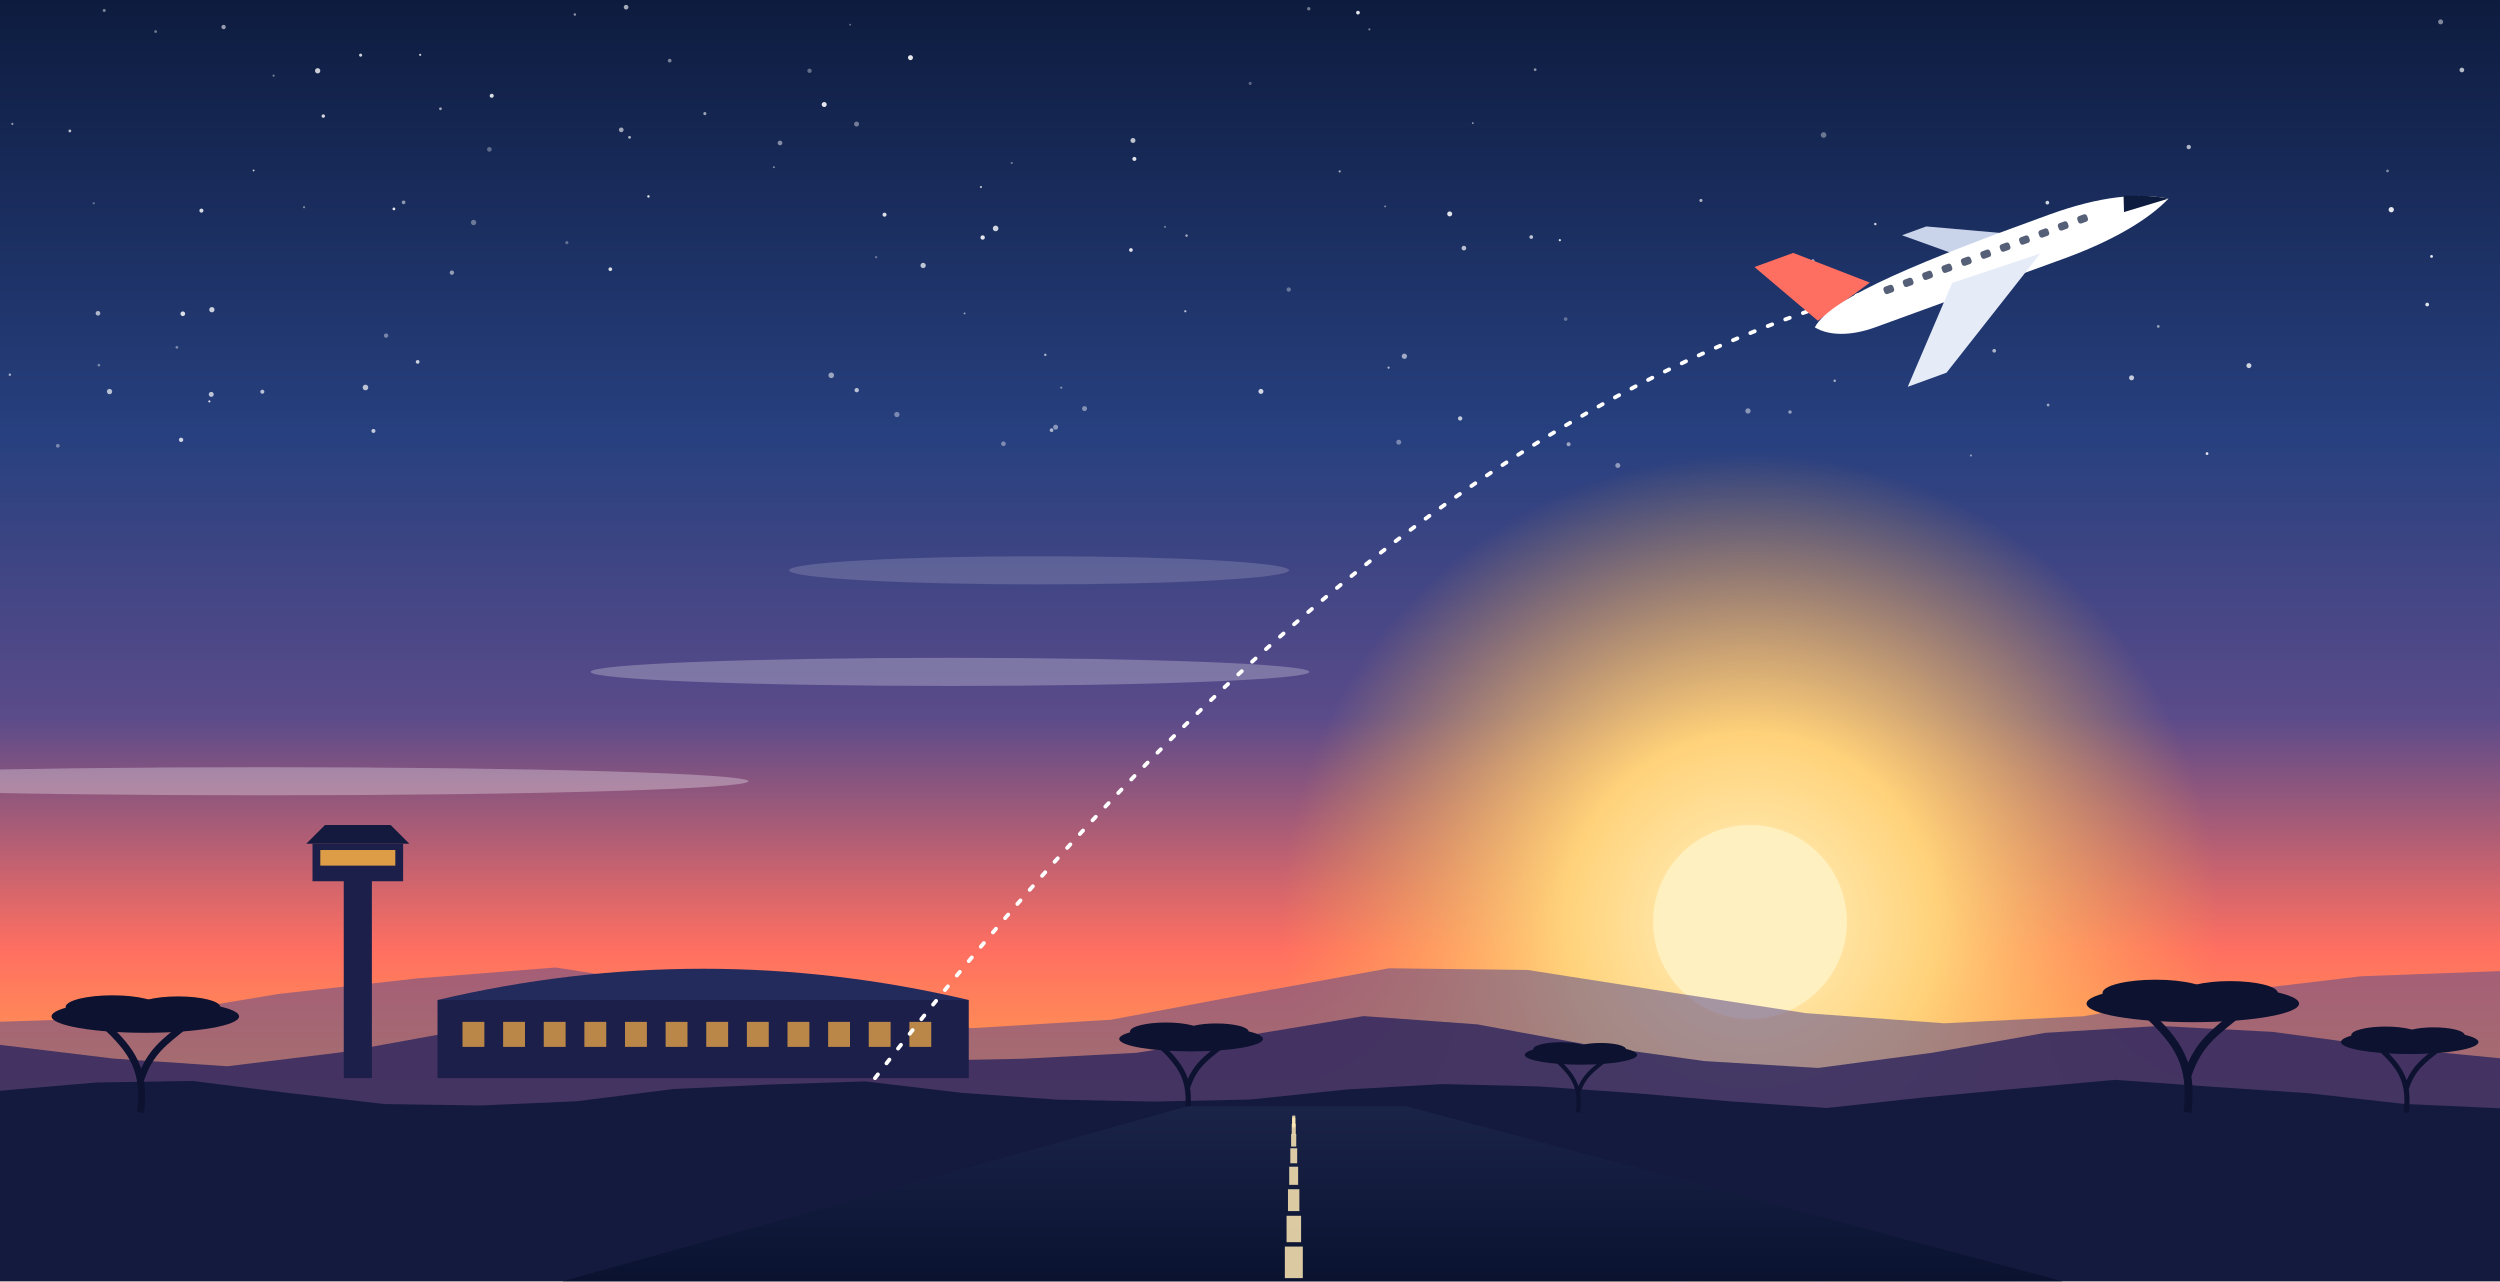
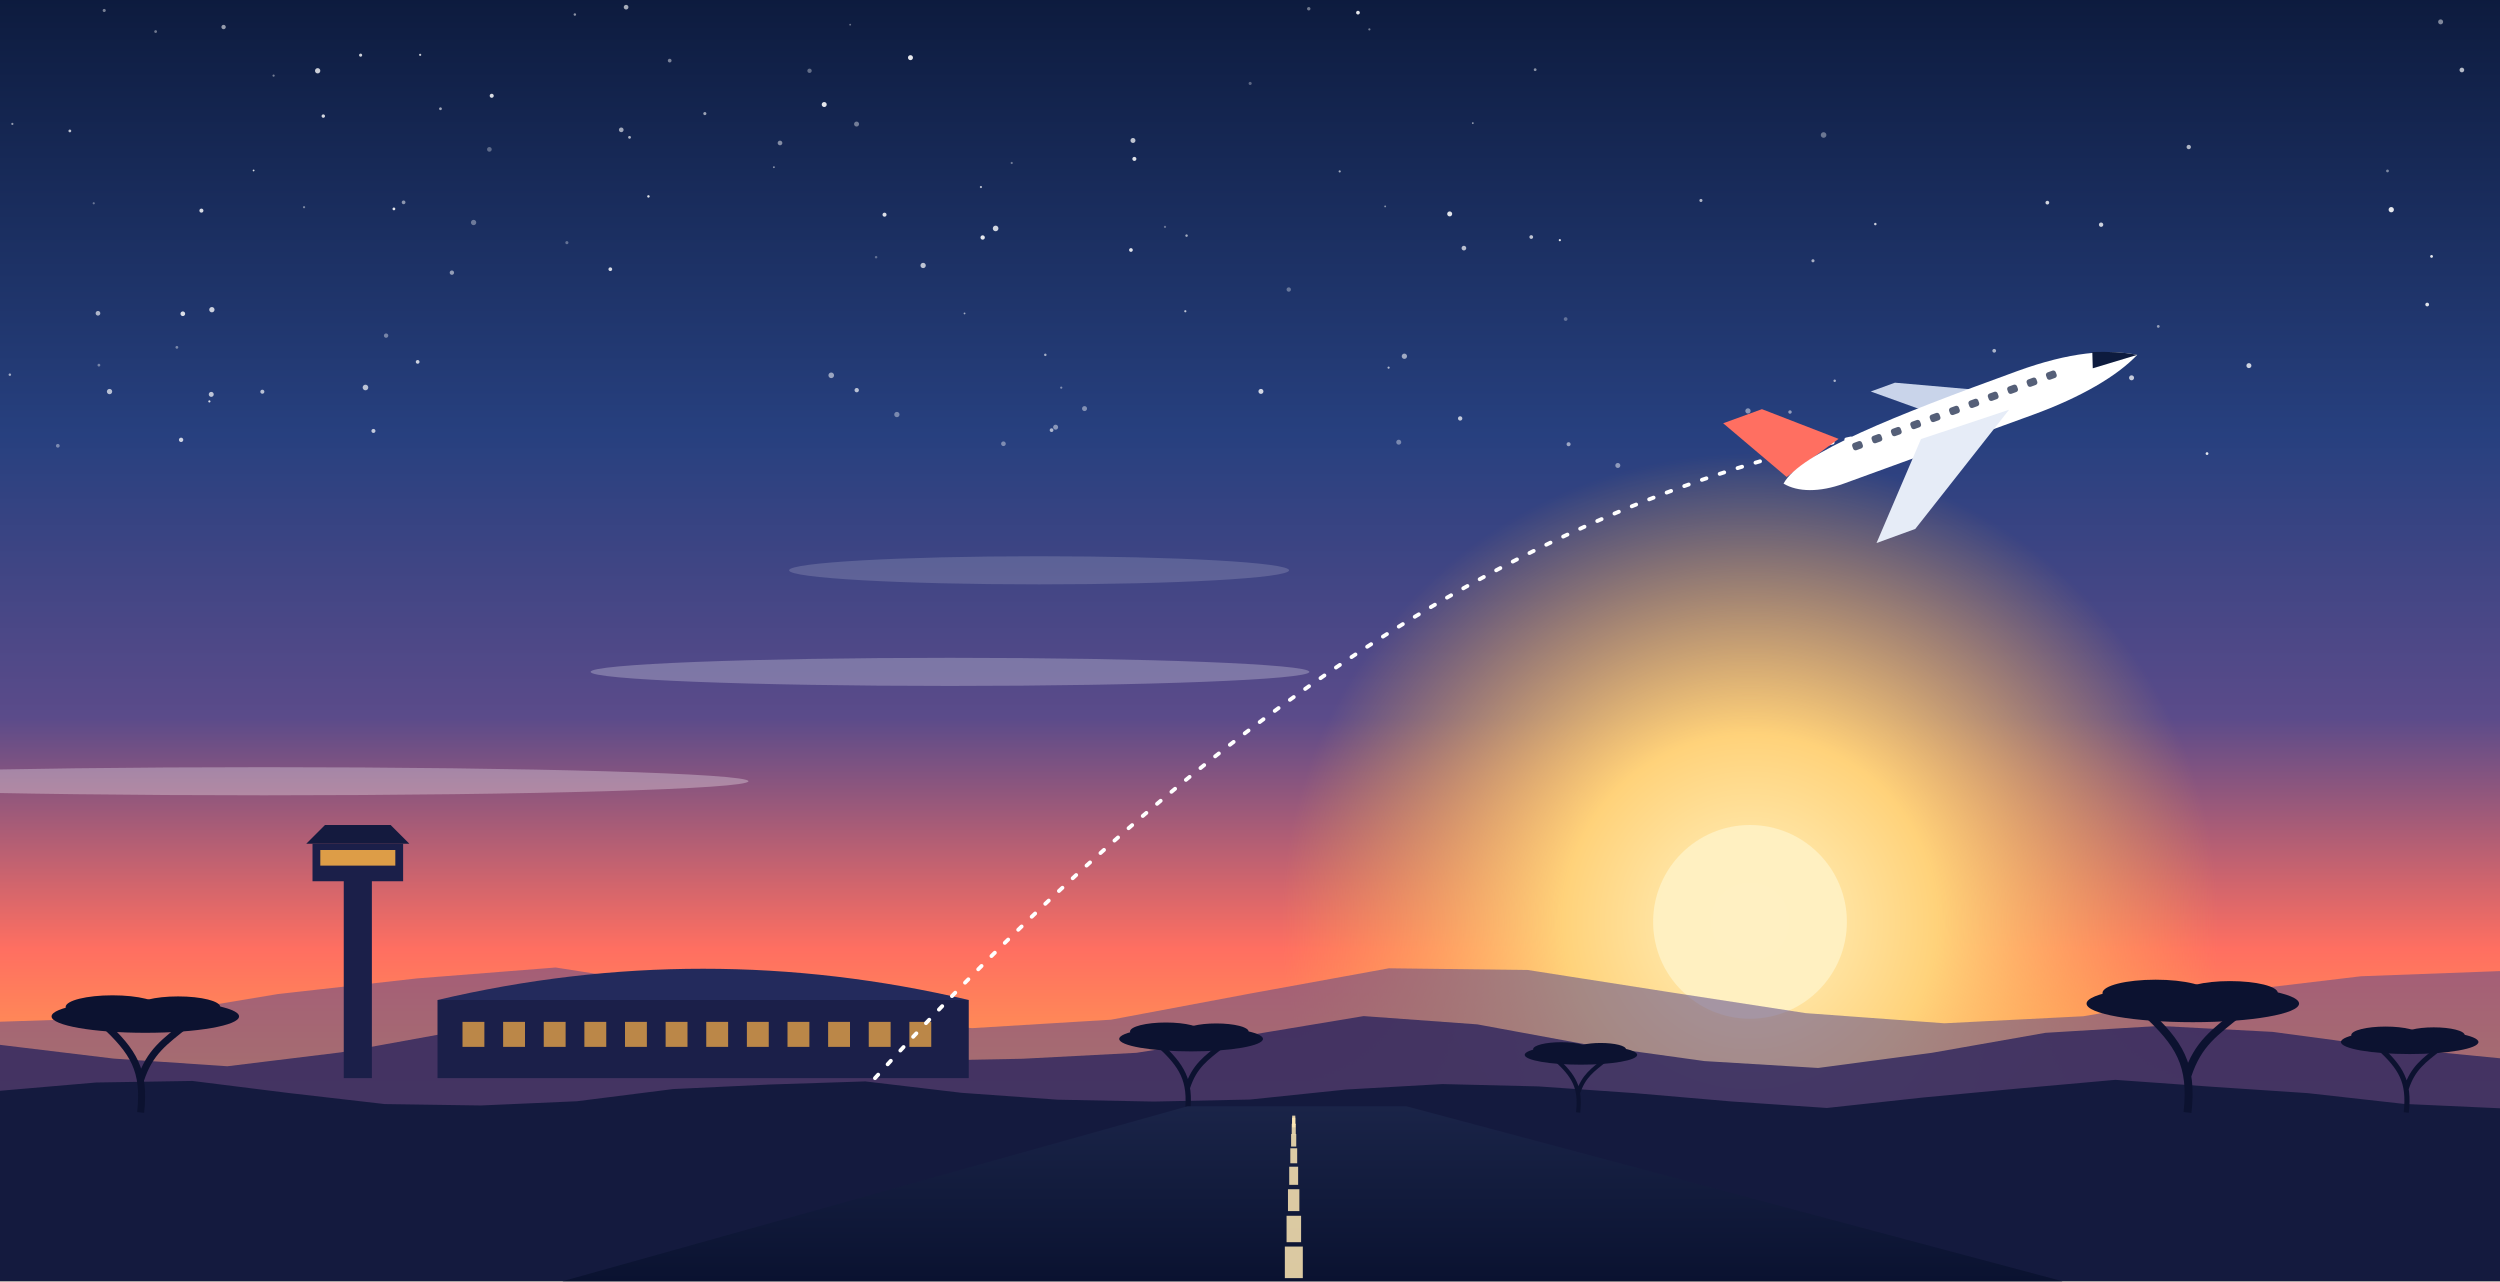
<svg xmlns="http://www.w3.org/2000/svg" viewBox="0 0 1600 820" role="img" preserveAspectRatio="xMidYMid slice">
  <defs>
    <linearGradient id="sky" x1="0" y1="0" x2="0" y2="1">
      <stop offset="0%" stop-color="#0d1b3e" />
      <stop offset="34%" stop-color="#27407f" />
      <stop offset="56%" stop-color="#5b4b8a" />
      <stop offset="74%" stop-color="#ff6f61" />
      <stop offset="90%" stop-color="#ffb347" />
      <stop offset="100%" stop-color="#ffd98a" />
    </linearGradient>
    <radialGradient id="sun" cx="50%" cy="50%" r="50%">
      <stop offset="0%" stop-color="#fff3c4" />
      <stop offset="40%" stop-color="#ffd27a" />
      <stop offset="100%" stop-color="#ffb347" stop-opacity="0" />
    </radialGradient>
    <linearGradient id="runway" x1="0" y1="0" x2="0" y2="1">
      <stop offset="0%" stop-color="#1a2448" />
      <stop offset="100%" stop-color="#0a1230" />
    </linearGradient>
  </defs>
  <rect x="0.0" y="0.0" width="1600.0" height="820.0" fill="url(#sky)" />
  <circle cx="518.1" cy="45.3" r="1.4" fill="#fff" opacity="0.34" />
  <circle cx="857.4" cy="109.7" r="0.7" fill="#fff" opacity="0.60" />
  <circle cx="60.0" cy="130.1" r="0.7" fill="#fff" opacity="0.35" />
  <circle cx="679.2" cy="248.1" r="0.7" fill="#fff" opacity="0.43" />
  <circle cx="1003.9" cy="284.3" r="1.3" fill="#fff" opacity="0.54" />
  <circle cx="1562.0" cy="14.0" r="1.6" fill="#fff" opacity="0.47" />
  <circle cx="230.8" cy="35.3" r="1.0" fill="#fff" opacity="0.79" />
  <circle cx="289.2" cy="174.5" r="1.4" fill="#fff" opacity="0.52" />
  <circle cx="876.4" cy="18.8" r="0.7" fill="#fff" opacity="0.42" />
  <circle cx="1088.6" cy="128.3" r="1.0" fill="#fff" opacity="0.65" />
  <circle cx="725.1" cy="89.9" r="1.6" fill="#fff" opacity="0.72" />
  <circle cx="390.6" cy="172.3" r="1.2" fill="#fff" opacity="0.83" />
  <circle cx="1167.1" cy="86.4" r="1.8" fill="#fff" opacity="0.37" />
  <circle cx="669.0" cy="227.1" r="0.8" fill="#fff" opacity="0.59" />
  <circle cx="62.7" cy="200.5" r="1.5" fill="#fff" opacity="0.64" />
  <circle cx="1400.8" cy="94.1" r="1.4" fill="#fff" opacity="0.66" />
  <circle cx="927.8" cy="136.9" r="1.6" fill="#fff" opacity="0.87" />
  <circle cx="758.6" cy="199.2" r="0.7" fill="#fff" opacity="0.72" />
  <circle cx="1035.4" cy="297.9" r="1.6" fill="#fff" opacity="0.47" />
  <circle cx="617.3" cy="200.6" r="0.6" fill="#fff" opacity="0.58" />
  <circle cx="268.9" cy="35.1" r="0.7" fill="#fff" opacity="0.76" />
  <circle cx="206.9" cy="74.3" r="1.1" fill="#fff" opacity="0.82" />
  <circle cx="128.9" cy="134.8" r="1.3" fill="#fff" opacity="0.83" />
  <circle cx="1310.8" cy="259.2" r="0.9" fill="#fff" opacity="0.55" />
  <circle cx="574.0" cy="265.3" r="1.7" fill="#fff" opacity="0.39" />
  <circle cx="281.9" cy="69.6" r="0.9" fill="#fff" opacity="0.59" />
  <circle cx="942.6" cy="78.8" r="0.6" fill="#fff" opacity="0.55" />
  <circle cx="590.8" cy="169.9" r="1.7" fill="#fff" opacity="0.71" />
  <circle cx="824.8" cy="185.3" r="1.4" fill="#fff" opacity="0.33" />
  <circle cx="1439.3" cy="234.0" r="1.6" fill="#fff" opacity="0.78" />
  <circle cx="627.8" cy="119.7" r="0.7" fill="#fff" opacity="0.68" />
  <circle cx="99.6" cy="20.2" r="0.9" fill="#fff" opacity="0.40" />
  <circle cx="544.1" cy="15.8" r="0.6" fill="#fff" opacity="0.39" />
  <circle cx="162.3" cy="109.1" r="0.6" fill="#fff" opacity="0.82" />
  <circle cx="982.5" cy="44.6" r="0.9" fill="#fff" opacity="0.51" />
  <circle cx="582.7" cy="36.9" r="1.6" fill="#fff" opacity="0.90" />
  <circle cx="745.6" cy="145.2" r="0.7" fill="#fff" opacity="0.36" />
  <circle cx="548.2" cy="79.4" r="1.6" fill="#fff" opacity="0.40" />
  <circle cx="37.0" cy="285.3" r="1.2" fill="#fff" opacity="0.39" />
  <circle cx="869.1" cy="8.1" r="1.2" fill="#fff" opacity="0.89" />
  <circle cx="1381.3" cy="208.9" r="0.9" fill="#fff" opacity="0.52" />
  <circle cx="267.3" cy="231.6" r="1.2" fill="#fff" opacity="0.77" />
  <circle cx="527.5" cy="66.9" r="1.6" fill="#fff" opacity="0.89" />
  <circle cx="1364.2" cy="241.8" r="1.6" fill="#fff" opacity="0.74" />
  <circle cx="362.8" cy="155.3" r="1.0" fill="#fff" opacity="0.32" />
  <circle cx="44.7" cy="83.8" r="0.9" fill="#fff" opacity="0.72" />
  <circle cx="1530.4" cy="134.2" r="1.7" fill="#fff" opacity="0.89" />
  <circle cx="1528.0" cy="109.4" r="0.9" fill="#fff" opacity="0.44" />
  <circle cx="314.7" cy="61.3" r="1.3" fill="#fff" opacity="0.84" />
  <circle cx="1344.7" cy="143.8" r="1.4" fill="#fff" opacity="0.78" />
  <circle cx="135.6" cy="198.2" r="1.7" fill="#fff" opacity="0.77" />
  <circle cx="1200.2" cy="143.4" r="0.8" fill="#fff" opacity="0.77" />
  <circle cx="532.0" cy="240.2" r="1.8" fill="#fff" opacity="0.54" />
  <circle cx="642.2" cy="284.0" r="1.5" fill="#fff" opacity="0.40" />
  <circle cx="203.3" cy="45.3" r="1.7" fill="#fff" opacity="0.78" />
  <circle cx="233.9" cy="248.0" r="1.8" fill="#fff" opacity="0.69" />
  <circle cx="560.7" cy="164.6" r="0.8" fill="#fff" opacity="0.31" />
  <circle cx="1553.4" cy="194.9" r="1.2" fill="#fff" opacity="0.86" />
  <circle cx="694.1" cy="261.5" r="1.6" fill="#fff" opacity="0.43" />
  <circle cx="402.9" cy="87.9" r="0.9" fill="#fff" opacity="0.65" />
  <circle cx="415.0" cy="125.7" r="0.8" fill="#fff" opacity="0.85" />
  <circle cx="566.1" cy="137.4" r="1.3" fill="#fff" opacity="0.84" />
  <circle cx="673.0" cy="275.3" r="1.2" fill="#fff" opacity="0.62" />
  <circle cx="837.6" cy="5.6" r="1.1" fill="#fff" opacity="0.41" />
  <circle cx="6.3" cy="239.8" r="0.8" fill="#fff" opacity="0.58" />
  <circle cx="1160.3" cy="166.9" r="1.0" fill="#fff" opacity="0.61" />
  <circle cx="888.7" cy="235.3" r="0.7" fill="#fff" opacity="0.64" />
  <circle cx="397.6" cy="83.1" r="1.5" fill="#fff" opacity="0.60" />
  <circle cx="898.8" cy="228.0" r="1.7" fill="#fff" opacity="0.57" />
  <circle cx="980.0" cy="151.7" r="1.2" fill="#fff" opacity="0.72" />
  <circle cx="723.8" cy="160.0" r="1.2" fill="#fff" opacity="0.86" />
  <circle cx="1118.7" cy="263.0" r="1.7" fill="#fff" opacity="0.46" />
  <circle cx="895.2" cy="283.0" r="1.6" fill="#fff" opacity="0.38" />
  <circle cx="194.6" cy="132.6" r="0.7" fill="#fff" opacity="0.44" />
  <circle cx="117.0" cy="200.8" r="1.5" fill="#fff" opacity="0.84" />
  <circle cx="247.1" cy="214.8" r="1.4" fill="#fff" opacity="0.39" />
  <circle cx="1412.5" cy="290.3" r="0.9" fill="#fff" opacity="0.87" />
  <circle cx="637.2" cy="146.2" r="1.8" fill="#fff" opacity="0.80" />
  <circle cx="258.3" cy="129.5" r="1.2" fill="#fff" opacity="0.50" />
  <circle cx="313.2" cy="95.6" r="1.5" fill="#fff" opacity="0.31" />
  <circle cx="886.5" cy="132.1" r="0.6" fill="#fff" opacity="0.50" />
  <circle cx="998.3" cy="153.7" r="0.7" fill="#fff" opacity="0.89" />
  <circle cx="1261.4" cy="291.5" r="0.7" fill="#fff" opacity="0.46" />
  <circle cx="63.3" cy="233.7" r="0.9" fill="#fff" opacity="0.38" />
  <circle cx="675.6" cy="273.4" r="1.6" fill="#fff" opacity="0.46" />
  <circle cx="239.0" cy="275.8" r="1.3" fill="#fff" opacity="0.72" />
  <circle cx="143.1" cy="17.3" r="1.4" fill="#fff" opacity="0.56" />
  <circle cx="115.9" cy="281.5" r="1.4" fill="#fff" opacity="0.78" />
  <circle cx="134.0" cy="256.9" r="0.7" fill="#fff" opacity="0.82" />
  <circle cx="726.0" cy="101.7" r="1.3" fill="#fff" opacity="0.86" />
  <circle cx="428.6" cy="38.8" r="1.2" fill="#fff" opacity="0.44" />
  <circle cx="175.1" cy="48.4" r="0.7" fill="#fff" opacity="0.42" />
  <circle cx="499.2" cy="91.5" r="1.5" fill="#fff" opacity="0.47" />
  <circle cx="800.1" cy="53.4" r="1.0" fill="#fff" opacity="0.31" />
  <circle cx="400.7" cy="4.6" r="1.5" fill="#fff" opacity="0.63" />
  <circle cx="303.1" cy="142.4" r="1.7" fill="#fff" opacity="0.36" />
  <circle cx="1310.3" cy="129.7" r="1.2" fill="#fff" opacity="0.80" />
  <circle cx="628.9" cy="152.0" r="1.4" fill="#fff" opacity="0.89" />
  <circle cx="548.3" cy="249.7" r="1.4" fill="#fff" opacity="0.68" />
  <circle cx="647.5" cy="104.3" r="0.7" fill="#fff" opacity="0.38" />
  <circle cx="113.2" cy="222.3" r="0.9" fill="#fff" opacity="0.40" />
  <circle cx="135.2" cy="252.4" r="1.6" fill="#fff" opacity="0.70" />
  <circle cx="451.1" cy="72.7" r="1.0" fill="#fff" opacity="0.58" />
  <circle cx="252.1" cy="133.7" r="0.9" fill="#fff" opacity="0.88" />
  <circle cx="1556.2" cy="164.1" r="0.9" fill="#fff" opacity="0.88" />
  <circle cx="495.3" cy="107.0" r="0.6" fill="#fff" opacity="0.53" />
  <circle cx="759.4" cy="150.8" r="0.8" fill="#fff" opacity="0.60" />
  <circle cx="7.9" cy="79.3" r="0.7" fill="#fff" opacity="0.54" />
  <circle cx="66.7" cy="6.7" r="1.0" fill="#fff" opacity="0.44" />
  <circle cx="936.9" cy="158.8" r="1.5" fill="#fff" opacity="0.69" />
  <circle cx="1145.6" cy="263.7" r="1.1" fill="#fff" opacity="0.50" />
  <circle cx="1575.6" cy="44.8" r="1.5" fill="#fff" opacity="0.69" />
  <circle cx="70.1" cy="250.6" r="1.7" fill="#fff" opacity="0.68" />
  <circle cx="1174.2" cy="243.7" r="0.8" fill="#fff" opacity="0.61" />
  <circle cx="807.0" cy="250.5" r="1.6" fill="#fff" opacity="0.80" />
  <circle cx="934.5" cy="267.8" r="1.4" fill="#fff" opacity="0.72" />
  <circle cx="367.9" cy="9.3" r="0.8" fill="#fff" opacity="0.52" />
  <circle cx="167.9" cy="250.7" r="1.3" fill="#fff" opacity="0.68" />
  <circle cx="1002.0" cy="204.2" r="1.2" fill="#fff" opacity="0.30" />
  <circle cx="1276.3" cy="224.5" r="1.2" fill="#fff" opacity="0.62" />
  <circle cx="1120.0" cy="590.0" r="300.0" fill="url(#sun)" />
  <circle cx="1120.0" cy="590.0" r="62.0" fill="#fff0c2" opacity=".95" />
  <ellipse cx="608" cy="430" rx="230.0" ry="9" fill="#fff" opacity="0.25" />
  <ellipse cx="169" cy="500" rx="310.0" ry="9" fill="#fff" opacity="0.3" />
  <ellipse cx="665" cy="365" rx="160.0" ry="9" fill="#fff" opacity="0.16" />
  <path d="M0 820 L0.0 653.9 L88.9 651.0 L177.8 636.2 L266.7 626.2 L355.6 619.2 L444.4 633.1 L533.3 651.4 L622.2 658.0 L711.1 652.6 L800.0 635.9 L888.9 619.7 L977.8 620.8 L1066.7 634.7 L1155.6 648.4 L1244.4 654.9 L1333.3 650.4 L1422.2 635.4 L1511.1 624.8 L1600.0 621.5 L1600 820Z" fill="#5b4b8a" opacity=".55" />
  <path d="M0 820 L0.0 668.7 L72.7 677.5 L145.5 682.4 L218.2 673.5 L290.9 660.3 L363.6 656.5 L436.4 658.1 L509.1 669.2 L581.8 679.0 L654.5 677.6 L727.3 673.8 L800.0 662.4 L872.7 650.3 L945.5 655.6 L1018.2 669.0 L1090.9 679.1 L1163.6 683.5 L1236.4 673.8 L1309.1 661.0 L1381.8 656.6 L1454.5 660.4 L1527.3 670.2 L1600.0 677.3 L1600 820Z" fill="#32295f" opacity=".85" />
  <rect x="220.0" y="560.0" width="18.0" height="130.0" fill="#1b1f49" />
  <rect x="200.0" y="540.0" width="58.0" height="24.0" fill="#1b1f49" />
  <rect x="205.0" y="544.0" width="48.0" height="10.0" fill="#ffb347" opacity=".85" />
  <path d="M196 540 L262 540 L250 528 L208 528Z" fill="#141a3e" />
  <rect x="280.0" y="640.0" width="340.0" height="50.0" fill="#1b1f49" />
  <path d="M280 640 Q450 600 620 640Z" fill="#232a5c" />
  <rect x="296.0" y="654.0" width="14.0" height="16.0" fill="#ffb347" opacity=".7" />
  <rect x="322.0" y="654.0" width="14.0" height="16.0" fill="#ffb347" opacity=".7" />
  <rect x="348.0" y="654.0" width="14.0" height="16.0" fill="#ffb347" opacity=".7" />
  <rect x="374.0" y="654.0" width="14.0" height="16.0" fill="#ffb347" opacity=".7" />
  <rect x="400.0" y="654.0" width="14.0" height="16.0" fill="#ffb347" opacity=".7" />
  <rect x="426.0" y="654.0" width="14.0" height="16.0" fill="#ffb347" opacity=".7" />
  <rect x="452.0" y="654.0" width="14.0" height="16.0" fill="#ffb347" opacity=".7" />
  <rect x="478.0" y="654.0" width="14.0" height="16.0" fill="#ffb347" opacity=".7" />
  <rect x="504.0" y="654.0" width="14.0" height="16.0" fill="#ffb347" opacity=".7" />
  <rect x="530.0" y="654.0" width="14.0" height="16.0" fill="#ffb347" opacity=".7" />
  <rect x="556.0" y="654.0" width="14.0" height="16.0" fill="#ffb347" opacity=".7" />
  <rect x="582.0" y="654.0" width="14.0" height="16.0" fill="#ffb347" opacity=".7" />
  <path d="M0 820 L0.0 698.1 L61.5 692.8 L123.1 691.8 L184.6 699.5 L246.2 706.6 L307.7 707.5 L369.2 704.8 L430.8 697.0 L492.3 694.1 L553.8 692.1 L615.4 699.4 L676.9 703.8 L738.5 705.0 L800.0 703.7 L861.5 697.3 L923.1 693.8 L984.6 695.3 L1046.2 699.6 L1107.7 704.9 L1169.2 709.1 L1230.8 702.4 L1292.3 696.6 L1353.8 691.1 L1415.4 695.5 L1476.9 699.6 L1538.5 706.5 L1600.0 709.3 L1600 820Z" fill="#141a3e" />
  <path d="M90.0 712.0 C93.0 685.0 85.5 673.0 66.0 655.0 M90.0 691.0 C96.0 673.0 105.0 667.0 120.0 655.0" fill="none" stroke="#0c1230" stroke-width="4.5" />
  <ellipse cx="93.0" cy="650.5" rx="60.0" ry="10.5" fill="#0c1230" />
  <ellipse cx="72.0" cy="644.5" rx="30.0" ry="7.5" fill="#0c1230" />
  <ellipse cx="114.0" cy="644.5" rx="27.0" ry="6.8" fill="#0c1230" />
  <path d="M760.0 712.0 C762.3 691.3 756.5 682.1 741.6 668.3 M760.0 695.9 C764.6 682.1 771.5 677.5 783.0 668.3" fill="none" stroke="#0c1230" stroke-width="3.4" />
  <ellipse cx="762.3" cy="664.9" rx="46.0" ry="8.0" fill="#0c1230" />
  <ellipse cx="746.2" cy="660.2" rx="23.0" ry="5.8" fill="#0c1230" />
  <ellipse cx="778.4" cy="660.2" rx="20.7" ry="5.2" fill="#0c1230" />
  <path d="M1010.0 712.0 C1011.8 695.8 1007.3 688.6 995.6 677.8 M1010.0 699.4 C1013.6 688.6 1019.0 685.0 1028.0 677.8" fill="none" stroke="#0c1230" stroke-width="2.7" />
  <ellipse cx="1011.8" cy="675.1" rx="36.0" ry="6.3" fill="#0c1230" />
  <ellipse cx="999.2" cy="671.5" rx="18.0" ry="4.5" fill="#0c1230" />
  <ellipse cx="1024.4" cy="671.5" rx="16.2" ry="4.0" fill="#0c1230" />
  <path d="M1400.0 712.0 C1403.4 681.4 1394.9 667.8 1372.8 647.4 M1400.0 688.2 C1406.8 667.8 1417.0 661.0 1434.0 647.4" fill="none" stroke="#0c1230" stroke-width="5.1" />
  <ellipse cx="1403.4" cy="642.3" rx="68.0" ry="11.9" fill="#0c1230" />
  <ellipse cx="1379.6" cy="635.5" rx="34.0" ry="8.5" fill="#0c1230" />
  <ellipse cx="1427.2" cy="635.5" rx="30.6" ry="7.6" fill="#0c1230" />
  <path d="M1540.0 712.0 C1542.2 692.2 1536.7 683.4 1522.4 670.2 M1540.0 696.6 C1544.4 683.4 1551.0 679.0 1562.0 670.2" fill="none" stroke="#0c1230" stroke-width="3.3" />
  <ellipse cx="1542.2" cy="666.9" rx="44.0" ry="7.7" fill="#0c1230" />
  <ellipse cx="1526.8" cy="662.5" rx="22.0" ry="5.5" fill="#0c1230" />
  <ellipse cx="1557.6" cy="662.5" rx="19.8" ry="5.0" fill="#0c1230" />
  <path d="M360 820 L760 708 L900 708 L1320 820Z" fill="url(#runway)" />
  <rect x="827.0" y="714.0" width="2.0" height="6.0" fill="#ffe9b5" opacity=".85" />
  <rect x="826.9" y="715.3" width="2.1" height="6.2" fill="#ffe9b5" opacity=".85" />
  <rect x="826.7" y="719.2" width="2.6" height="6.9" fill="#ffe9b5" opacity=".85" />
  <rect x="826.3" y="725.8" width="3.3" height="8.0" fill="#ffe9b5" opacity=".85" />
  <rect x="825.8" y="734.9" width="4.4" height="9.6" fill="#ffe9b5" opacity=".85" />
  <rect x="825.1" y="746.7" width="5.7" height="11.6" fill="#ffe9b5" opacity=".85" />
  <rect x="824.3" y="761.1" width="7.3" height="14.0" fill="#ffe9b5" opacity=".85" />
  <rect x="823.4" y="778.1" width="9.3" height="16.9" fill="#ffe9b5" opacity=".85" />
  <rect x="822.3" y="797.8" width="11.5" height="20.2" fill="#ffe9b5" opacity=".85" />
-   <path d="M560 690 Q915.0 230.0 1270 170" fill="none" stroke="#ffffff" stroke-width="2.5" stroke-dasharray="3 9" stroke-linecap="round" />
-   <g transform="translate(1270 170) rotate(-20) scale(1.65)">
+   <path d="M560 690 Q905.0 310.0 1250 270" fill="none" stroke="#ffffff" stroke-width="2.5" stroke-dasharray="3 9" stroke-linecap="round" />
+   <g transform="translate(1250 270) rotate(-20) scale(1.65)">
    <path d="M-8 -7 L-26 -22 L-16 -22 L14 -8Z" fill="#c9d4ea" />
    <path d="M-68 -2 L-84 -30 L-68 -30 L-44 -9Z" fill="#ff6f61" />
    <path d="M-70 0 C-60 -9 -20 -10 30 -10 C52 -10 66 -6 76 0 C66 5 50 8 30 8 L-48 8 C-58 8 -66 5 -70 0Z" fill="#ffffff" />
    <path d="M-14 2 L-44 34 L-28 34 L22 3Z" fill="#e6ecf7" />
    <rect x="-40" y="-5.5" width="4" height="3" rx="1" fill="#0d1b3e" opacity=".7" />
    <rect x="-32" y="-5.5" width="4" height="3" rx="1" fill="#0d1b3e" opacity=".7" />
    <rect x="-24" y="-5.5" width="4" height="3" rx="1" fill="#0d1b3e" opacity=".7" />
    <rect x="-16" y="-5.5" width="4" height="3" rx="1" fill="#0d1b3e" opacity=".7" />
    <rect x="-8" y="-5.5" width="4" height="3" rx="1" fill="#0d1b3e" opacity=".7" />
    <rect x="0" y="-5.5" width="4" height="3" rx="1" fill="#0d1b3e" opacity=".7" />
    <rect x="8" y="-5.5" width="4" height="3" rx="1" fill="#0d1b3e" opacity=".7" />
    <rect x="16" y="-5.5" width="4" height="3" rx="1" fill="#0d1b3e" opacity=".7" />
    <rect x="24" y="-5.5" width="4" height="3" rx="1" fill="#0d1b3e" opacity=".7" />
    <rect x="32" y="-5.5" width="4" height="3" rx="1" fill="#0d1b3e" opacity=".7" />
    <rect x="40" y="-5.5" width="4" height="3" rx="1" fill="#0d1b3e" opacity=".7" />
    <path d="M60 -7 C66 -5 71 -3 76 0 L58 -1Z" fill="#0d1b3e" />
  </g>
</svg>
